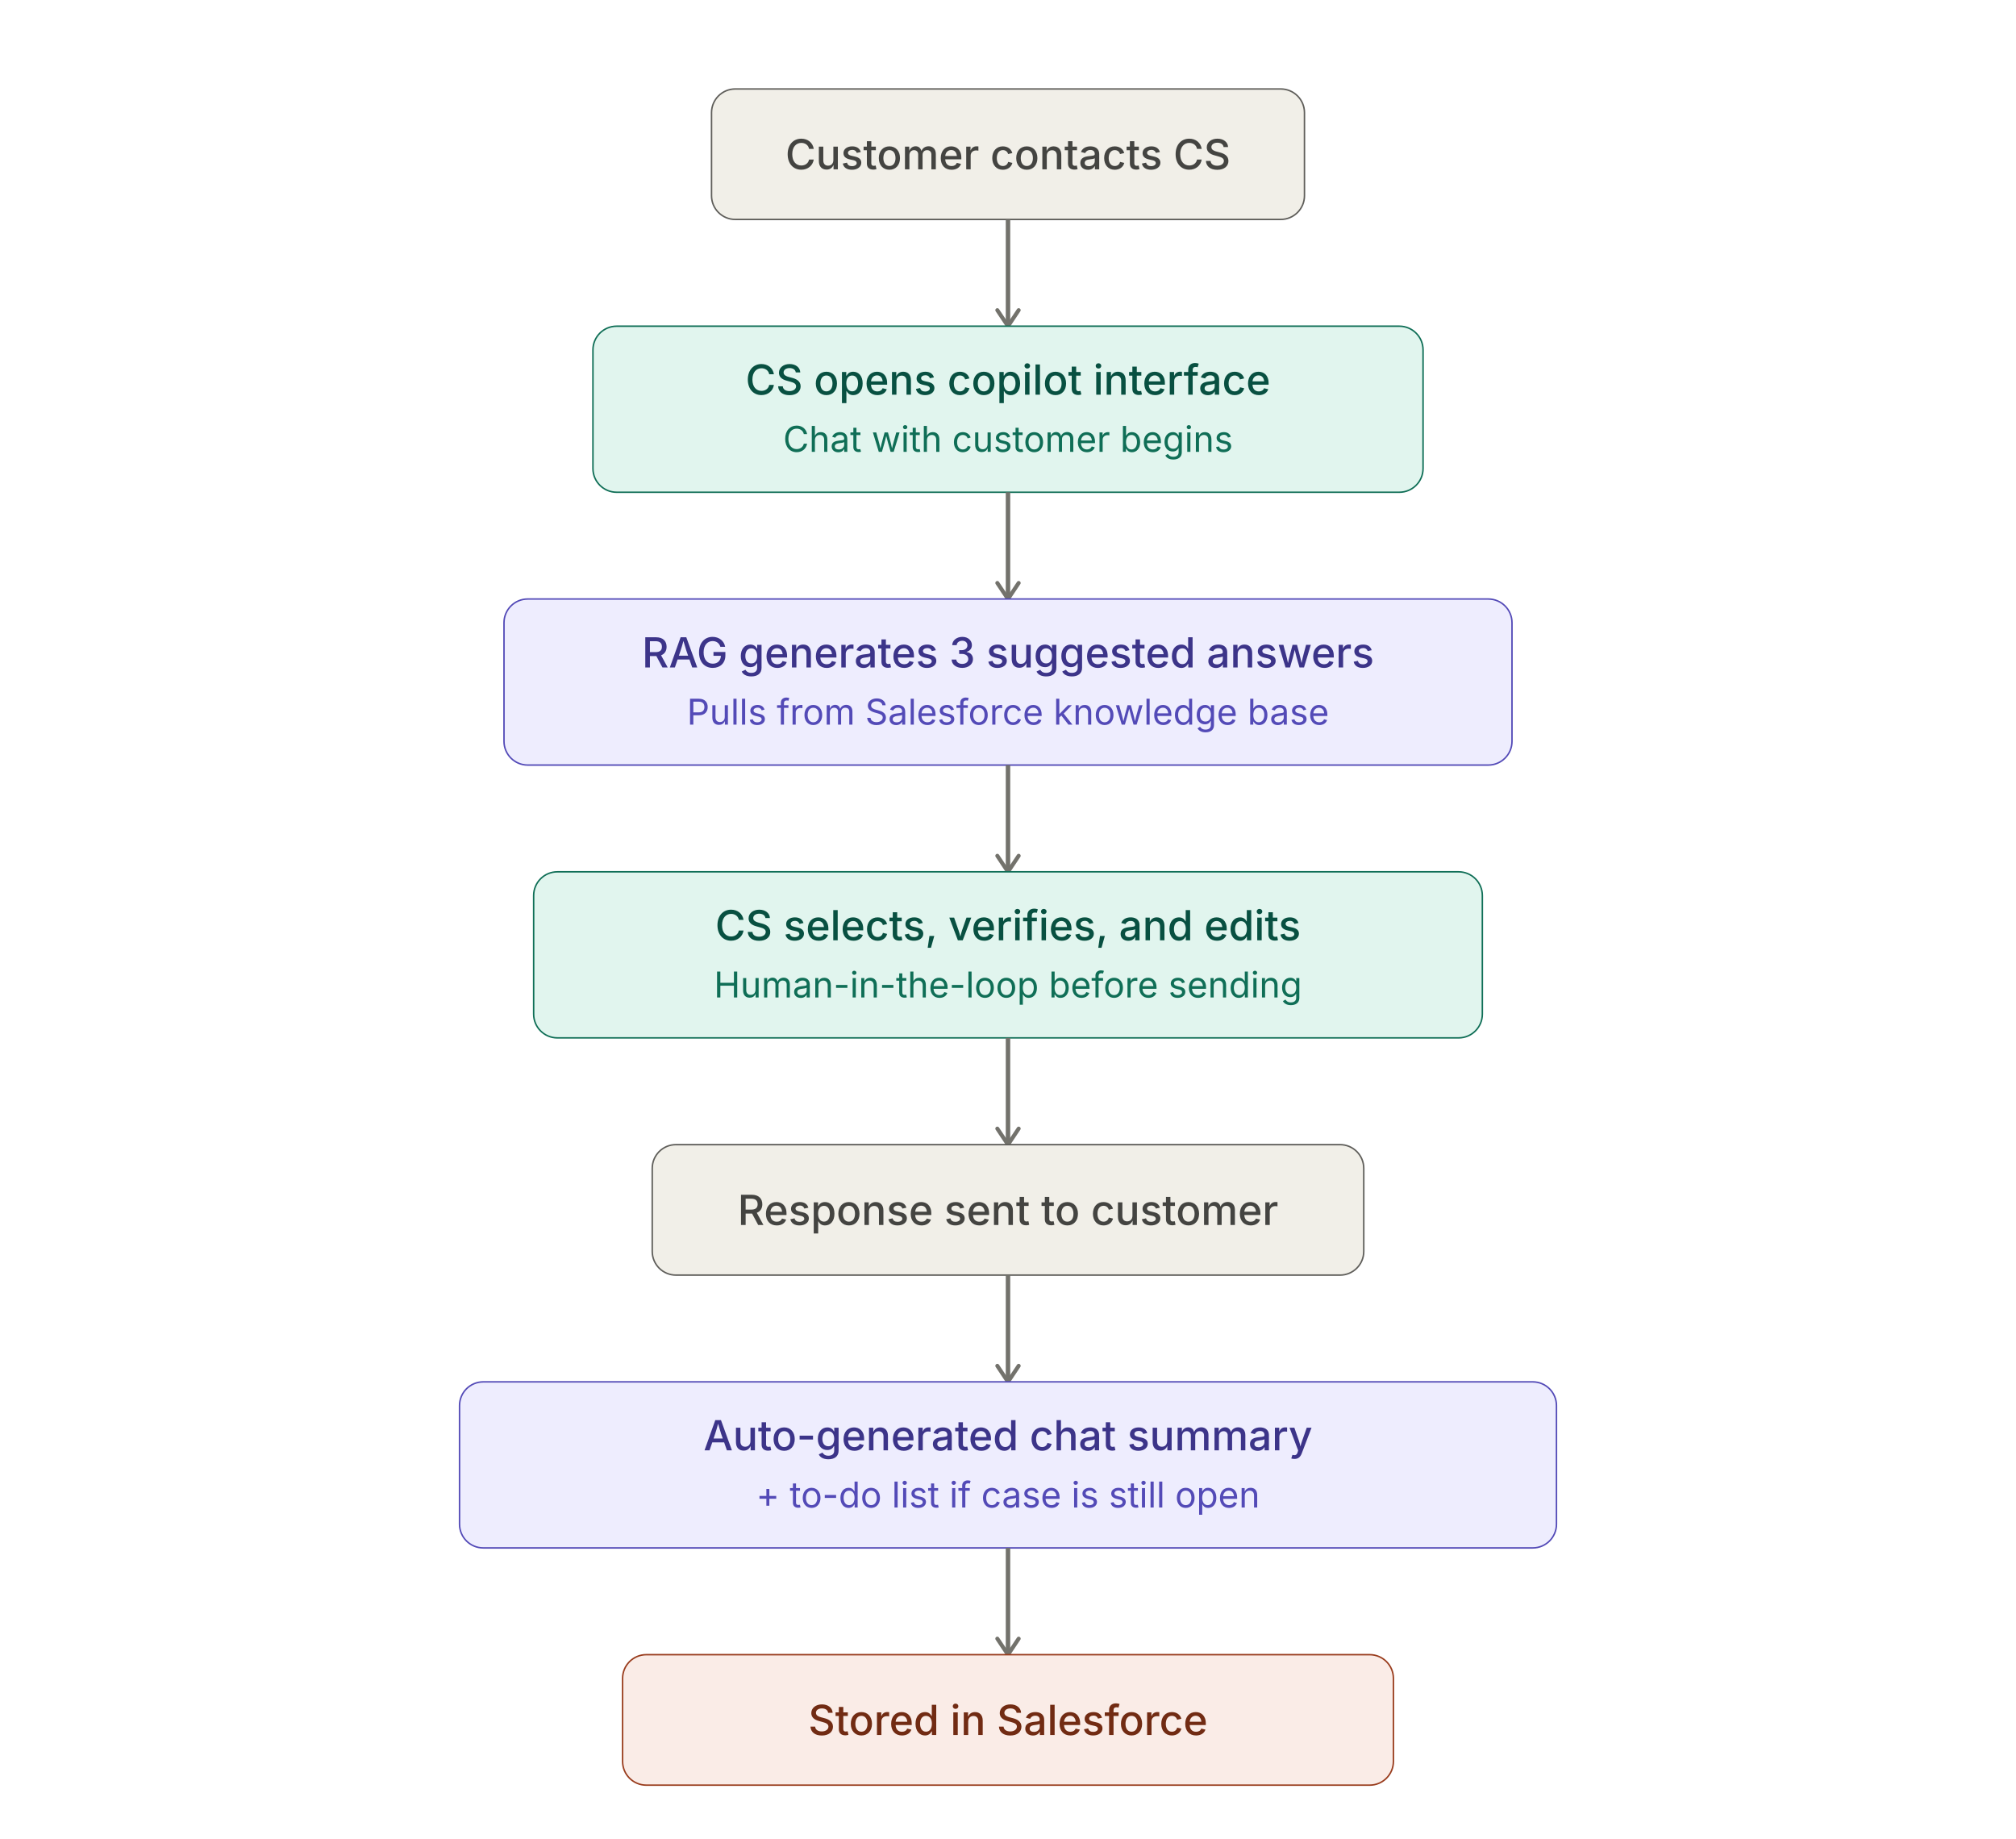
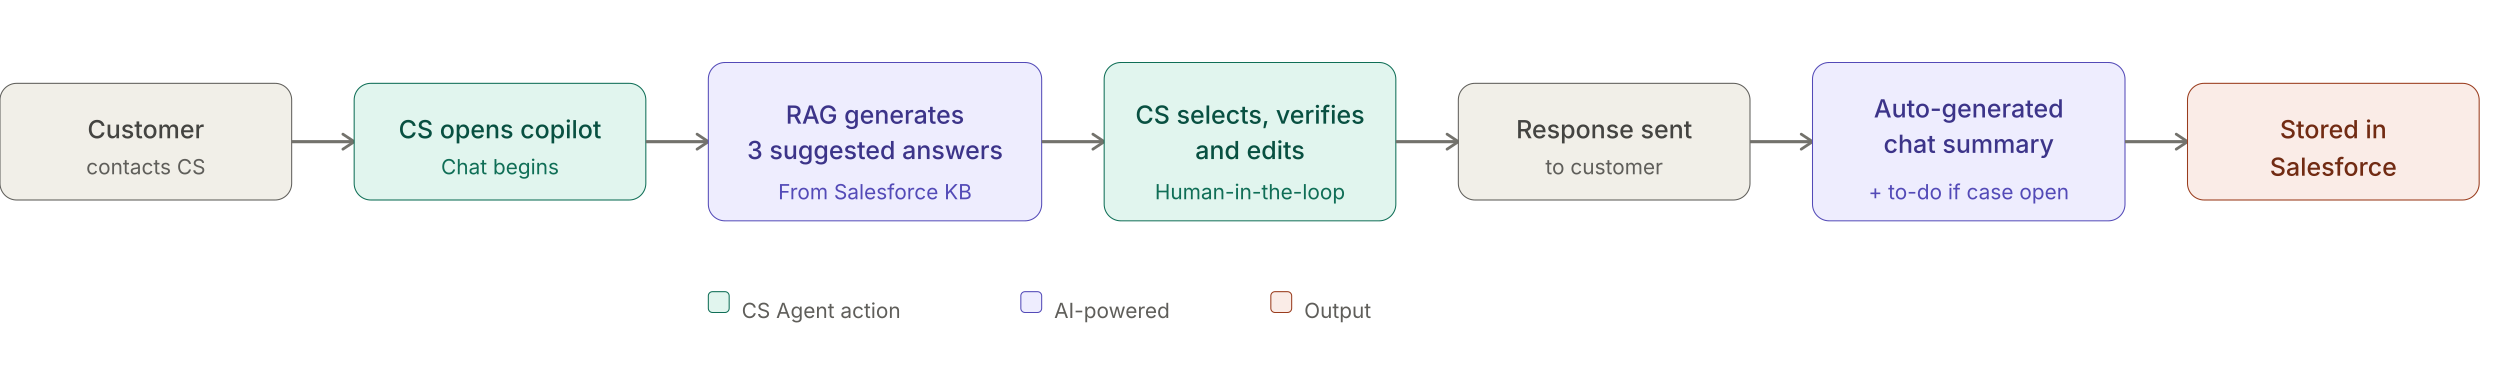
- <svg xmlns="http://www.w3.org/2000/svg" width="100%" viewBox="0 0 680 620">
+ <svg xmlns="http://www.w3.org/2000/svg" width="100%" viewBox="0 0 1200 180">
  <defs>
    <marker id="arrow" viewBox="0 0 10 10" refX="8" refY="5" markerWidth="6" markerHeight="6" orient="auto-start-reverse">
      <path d="M2 1L8 5L2 9" fill="none" stroke="context-stroke" stroke-width="1.5" stroke-linecap="round" stroke-linejoin="round" />
    </marker>
  </defs>
-   <g style="fill:rgb(0, 0, 0);stroke:none;color:rgb(0, 0, 0);stroke-width:1px;stroke-linecap:butt;stroke-linejoin:miter;opacity:1;font-family:&quot;Anthropic Sans&quot;, -apple-system, &quot;system-ui&quot;, &quot;Segoe UI&quot;, sans-serif;font-size:16px;font-weight:400;text-anchor:start;dominant-baseline:auto">
-     <rect x="240" y="30" width="200" height="44" rx="8" stroke-width="0.5" style="fill:rgb(241, 239, 232);stroke:rgb(95, 94, 90);color:rgb(0, 0, 0);stroke-width:0.5px;stroke-linecap:butt;stroke-linejoin:miter;opacity:1;font-family:&quot;Anthropic Sans&quot;, -apple-system, &quot;system-ui&quot;, &quot;Segoe UI&quot;, sans-serif;font-size:16px;font-weight:400;text-anchor:start;dominant-baseline:auto" />
-     <text x="340" y="52" text-anchor="middle" dominant-baseline="central" style="fill:rgb(68, 68, 65);stroke:none;color:rgb(0, 0, 0);stroke-width:1px;stroke-linecap:butt;stroke-linejoin:miter;opacity:1;font-family:&quot;Anthropic Sans&quot;, -apple-system, &quot;system-ui&quot;, &quot;Segoe UI&quot;, sans-serif;font-size:14px;font-weight:500;text-anchor:middle;dominant-baseline:central">Customer contacts CS</text>
+   <g>
+     <rect x="0" y="40" width="140" height="56" rx="8" stroke-width="0.5" style="fill:rgb(241,239,232);stroke:rgb(95,94,90)" />
+     <text x="70" y="62" text-anchor="middle" dominant-baseline="central" style="fill:rgb(68,68,65);font-family:'DM Sans',-apple-system,sans-serif;font-size:12px;font-weight:500">Customer</text>
+     <text x="70" y="80" text-anchor="middle" dominant-baseline="central" style="fill:rgb(95,94,90);font-family:'DM Sans',-apple-system,sans-serif;font-size:10px;font-weight:400">contacts CS</text>
  </g>
-   <line x1="340" y1="74" x2="340" y2="110" marker-end="url(#arrow)" style="fill:none;stroke:rgb(115, 114, 108);color:rgb(0, 0, 0);stroke-width:1.5px;stroke-linecap:butt;stroke-linejoin:miter;opacity:1;font-family:&quot;Anthropic Sans&quot;, -apple-system, &quot;system-ui&quot;, &quot;Segoe UI&quot;, sans-serif;font-size:16px;font-weight:400;text-anchor:start;dominant-baseline:auto" />
-   <g style="fill:rgb(0, 0, 0);stroke:none;color:rgb(0, 0, 0);stroke-width:1px;stroke-linecap:butt;stroke-linejoin:miter;opacity:1;font-family:&quot;Anthropic Sans&quot;, -apple-system, &quot;system-ui&quot;, &quot;Segoe UI&quot;, sans-serif;font-size:16px;font-weight:400;text-anchor:start;dominant-baseline:auto">
-     <rect x="200" y="110" width="280" height="56" rx="8" stroke-width="0.5" style="fill:rgb(225, 245, 238);stroke:rgb(15, 110, 86);color:rgb(0, 0, 0);stroke-width:0.5px;stroke-linecap:butt;stroke-linejoin:miter;opacity:1;font-family:&quot;Anthropic Sans&quot;, -apple-system, &quot;system-ui&quot;, &quot;Segoe UI&quot;, sans-serif;font-size:16px;font-weight:400;text-anchor:start;dominant-baseline:auto" />
-     <text x="340" y="128" text-anchor="middle" dominant-baseline="central" style="fill:rgb(8, 80, 65);stroke:none;color:rgb(0, 0, 0);stroke-width:1px;stroke-linecap:butt;stroke-linejoin:miter;opacity:1;font-family:&quot;Anthropic Sans&quot;, -apple-system, &quot;system-ui&quot;, &quot;Segoe UI&quot;, sans-serif;font-size:14px;font-weight:500;text-anchor:middle;dominant-baseline:central">CS opens copilot interface</text>
-     <text x="340" y="148" text-anchor="middle" dominant-baseline="central" style="fill:rgb(15, 110, 86);stroke:none;color:rgb(0, 0, 0);stroke-width:1px;stroke-linecap:butt;stroke-linejoin:miter;opacity:1;font-family:&quot;Anthropic Sans&quot;, -apple-system, &quot;system-ui&quot;, &quot;Segoe UI&quot;, sans-serif;font-size:12px;font-weight:400;text-anchor:middle;dominant-baseline:central">Chat with customer begins</text>
+   <line x1="140" y1="68" x2="170" y2="68" marker-end="url(#arrow)" style="fill:none;stroke:rgb(115,114,108);stroke-width:1.5px" />
+   <g>
+     <rect x="170" y="40" width="140" height="56" rx="8" stroke-width="0.5" style="fill:rgb(225,245,238);stroke:rgb(15,110,86)" />
+     <text x="240" y="62" text-anchor="middle" dominant-baseline="central" style="fill:rgb(8,80,65);font-family:'DM Sans',-apple-system,sans-serif;font-size:12px;font-weight:500">CS opens copilot</text>
+     <text x="240" y="80" text-anchor="middle" dominant-baseline="central" style="fill:rgb(15,110,86);font-family:'DM Sans',-apple-system,sans-serif;font-size:10px;font-weight:400">Chat begins</text>
  </g>
-   <line x1="340" y1="166" x2="340" y2="202" marker-end="url(#arrow)" style="fill:none;stroke:rgb(115, 114, 108);color:rgb(0, 0, 0);stroke-width:1.5px;stroke-linecap:butt;stroke-linejoin:miter;opacity:1;font-family:&quot;Anthropic Sans&quot;, -apple-system, &quot;system-ui&quot;, &quot;Segoe UI&quot;, sans-serif;font-size:16px;font-weight:400;text-anchor:start;dominant-baseline:auto" />
-   <g style="fill:rgb(0, 0, 0);stroke:none;color:rgb(0, 0, 0);stroke-width:1px;stroke-linecap:butt;stroke-linejoin:miter;opacity:1;font-family:&quot;Anthropic Sans&quot;, -apple-system, &quot;system-ui&quot;, &quot;Segoe UI&quot;, sans-serif;font-size:16px;font-weight:400;text-anchor:start;dominant-baseline:auto">
-     <rect x="170" y="202" width="340" height="56" rx="8" stroke-width="0.5" style="fill:rgb(238, 237, 254);stroke:rgb(83, 74, 183);color:rgb(0, 0, 0);stroke-width:0.5px;stroke-linecap:butt;stroke-linejoin:miter;opacity:1;font-family:&quot;Anthropic Sans&quot;, -apple-system, &quot;system-ui&quot;, &quot;Segoe UI&quot;, sans-serif;font-size:16px;font-weight:400;text-anchor:start;dominant-baseline:auto" />
-     <text x="340" y="220" text-anchor="middle" dominant-baseline="central" style="fill:rgb(60, 52, 137);stroke:none;color:rgb(0, 0, 0);stroke-width:1px;stroke-linecap:butt;stroke-linejoin:miter;opacity:1;font-family:&quot;Anthropic Sans&quot;, -apple-system, &quot;system-ui&quot;, &quot;Segoe UI&quot;, sans-serif;font-size:14px;font-weight:500;text-anchor:middle;dominant-baseline:central">RAG generates 3 suggested answers</text>
-     <text x="340" y="240" text-anchor="middle" dominant-baseline="central" style="fill:rgb(83, 74, 183);stroke:none;color:rgb(0, 0, 0);stroke-width:1px;stroke-linecap:butt;stroke-linejoin:miter;opacity:1;font-family:&quot;Anthropic Sans&quot;, -apple-system, &quot;system-ui&quot;, &quot;Segoe UI&quot;, sans-serif;font-size:12px;font-weight:400;text-anchor:middle;dominant-baseline:central">Pulls from Salesforce knowledge base</text>
+   <line x1="310" y1="68" x2="340" y2="68" marker-end="url(#arrow)" style="fill:none;stroke:rgb(115,114,108);stroke-width:1.5px" />
+   <g>
+     <rect x="340" y="30" width="160" height="76" rx="8" stroke-width="0.5" style="fill:rgb(238,237,254);stroke:rgb(83,74,183)" />
+     <text x="420" y="55" text-anchor="middle" dominant-baseline="central" style="fill:rgb(60,52,137);font-family:'DM Sans',-apple-system,sans-serif;font-size:12px;font-weight:500">RAG generates</text>
+     <text x="420" y="72" text-anchor="middle" dominant-baseline="central" style="fill:rgb(60,52,137);font-family:'DM Sans',-apple-system,sans-serif;font-size:12px;font-weight:500">3 suggested answers</text>
+     <text x="420" y="92" text-anchor="middle" dominant-baseline="central" style="fill:rgb(83,74,183);font-family:'DM Sans',-apple-system,sans-serif;font-size:10px;font-weight:400">From Salesforce KB</text>
  </g>
-   <line x1="340" y1="258" x2="340" y2="294" marker-end="url(#arrow)" style="fill:none;stroke:rgb(115, 114, 108);color:rgb(0, 0, 0);stroke-width:1.5px;stroke-linecap:butt;stroke-linejoin:miter;opacity:1;font-family:&quot;Anthropic Sans&quot;, -apple-system, &quot;system-ui&quot;, &quot;Segoe UI&quot;, sans-serif;font-size:16px;font-weight:400;text-anchor:start;dominant-baseline:auto" />
-   <g style="fill:rgb(0, 0, 0);stroke:none;color:rgb(0, 0, 0);stroke-width:1px;stroke-linecap:butt;stroke-linejoin:miter;opacity:1;font-family:&quot;Anthropic Sans&quot;, -apple-system, &quot;system-ui&quot;, &quot;Segoe UI&quot;, sans-serif;font-size:16px;font-weight:400;text-anchor:start;dominant-baseline:auto">
-     <rect x="180" y="294" width="320" height="56" rx="8" stroke-width="0.5" style="fill:rgb(225, 245, 238);stroke:rgb(15, 110, 86);color:rgb(0, 0, 0);stroke-width:0.5px;stroke-linecap:butt;stroke-linejoin:miter;opacity:1;font-family:&quot;Anthropic Sans&quot;, -apple-system, &quot;system-ui&quot;, &quot;Segoe UI&quot;, sans-serif;font-size:16px;font-weight:400;text-anchor:start;dominant-baseline:auto" />
-     <text x="340" y="312" text-anchor="middle" dominant-baseline="central" style="fill:rgb(8, 80, 65);stroke:none;color:rgb(0, 0, 0);stroke-width:1px;stroke-linecap:butt;stroke-linejoin:miter;opacity:1;font-family:&quot;Anthropic Sans&quot;, -apple-system, &quot;system-ui&quot;, &quot;Segoe UI&quot;, sans-serif;font-size:14px;font-weight:500;text-anchor:middle;dominant-baseline:central">CS selects, verifies, and edits</text>
-     <text x="340" y="332" text-anchor="middle" dominant-baseline="central" style="fill:rgb(15, 110, 86);stroke:none;color:rgb(0, 0, 0);stroke-width:1px;stroke-linecap:butt;stroke-linejoin:miter;opacity:1;font-family:&quot;Anthropic Sans&quot;, -apple-system, &quot;system-ui&quot;, &quot;Segoe UI&quot;, sans-serif;font-size:12px;font-weight:400;text-anchor:middle;dominant-baseline:central">Human-in-the-loop before sending</text>
+   <line x1="500" y1="68" x2="530" y2="68" marker-end="url(#arrow)" style="fill:none;stroke:rgb(115,114,108);stroke-width:1.5px" />
+   <g>
+     <rect x="530" y="30" width="140" height="76" rx="8" stroke-width="0.5" style="fill:rgb(225,245,238);stroke:rgb(15,110,86)" />
+     <text x="600" y="55" text-anchor="middle" dominant-baseline="central" style="fill:rgb(8,80,65);font-family:'DM Sans',-apple-system,sans-serif;font-size:12px;font-weight:500">CS selects, verifies</text>
+     <text x="600" y="72" text-anchor="middle" dominant-baseline="central" style="fill:rgb(8,80,65);font-family:'DM Sans',-apple-system,sans-serif;font-size:12px;font-weight:500">and edits</text>
+     <text x="600" y="92" text-anchor="middle" dominant-baseline="central" style="fill:rgb(15,110,86);font-family:'DM Sans',-apple-system,sans-serif;font-size:10px;font-weight:400">Human-in-the-loop</text>
  </g>
-   <line x1="340" y1="350" x2="340" y2="386" marker-end="url(#arrow)" style="fill:none;stroke:rgb(115, 114, 108);color:rgb(0, 0, 0);stroke-width:1.5px;stroke-linecap:butt;stroke-linejoin:miter;opacity:1;font-family:&quot;Anthropic Sans&quot;, -apple-system, &quot;system-ui&quot;, &quot;Segoe UI&quot;, sans-serif;font-size:16px;font-weight:400;text-anchor:start;dominant-baseline:auto" />
-   <g style="fill:rgb(0, 0, 0);stroke:none;color:rgb(0, 0, 0);stroke-width:1px;stroke-linecap:butt;stroke-linejoin:miter;opacity:1;font-family:&quot;Anthropic Sans&quot;, -apple-system, &quot;system-ui&quot;, &quot;Segoe UI&quot;, sans-serif;font-size:16px;font-weight:400;text-anchor:start;dominant-baseline:auto">
-     <rect x="220" y="386" width="240" height="44" rx="8" stroke-width="0.5" style="fill:rgb(241, 239, 232);stroke:rgb(95, 94, 90);color:rgb(0, 0, 0);stroke-width:0.5px;stroke-linecap:butt;stroke-linejoin:miter;opacity:1;font-family:&quot;Anthropic Sans&quot;, -apple-system, &quot;system-ui&quot;, &quot;Segoe UI&quot;, sans-serif;font-size:16px;font-weight:400;text-anchor:start;dominant-baseline:auto" />
-     <text x="340" y="408" text-anchor="middle" dominant-baseline="central" style="fill:rgb(68, 68, 65);stroke:none;color:rgb(0, 0, 0);stroke-width:1px;stroke-linecap:butt;stroke-linejoin:miter;opacity:1;font-family:&quot;Anthropic Sans&quot;, -apple-system, &quot;system-ui&quot;, &quot;Segoe UI&quot;, sans-serif;font-size:14px;font-weight:500;text-anchor:middle;dominant-baseline:central">Response sent to customer</text>
+   <line x1="670" y1="68" x2="700" y2="68" marker-end="url(#arrow)" style="fill:none;stroke:rgb(115,114,108);stroke-width:1.5px" />
+   <g>
+     <rect x="700" y="40" width="140" height="56" rx="8" stroke-width="0.5" style="fill:rgb(241,239,232);stroke:rgb(95,94,90)" />
+     <text x="770" y="62" text-anchor="middle" dominant-baseline="central" style="fill:rgb(68,68,65);font-family:'DM Sans',-apple-system,sans-serif;font-size:12px;font-weight:500">Response sent</text>
+     <text x="770" y="80" text-anchor="middle" dominant-baseline="central" style="fill:rgb(95,94,90);font-family:'DM Sans',-apple-system,sans-serif;font-size:10px;font-weight:400">to customer</text>
  </g>
-   <line x1="340" y1="430" x2="340" y2="466" marker-end="url(#arrow)" style="fill:none;stroke:rgb(115, 114, 108);color:rgb(0, 0, 0);stroke-width:1.5px;stroke-linecap:butt;stroke-linejoin:miter;opacity:1;font-family:&quot;Anthropic Sans&quot;, -apple-system, &quot;system-ui&quot;, &quot;Segoe UI&quot;, sans-serif;font-size:16px;font-weight:400;text-anchor:start;dominant-baseline:auto" />
-   <g style="fill:rgb(0, 0, 0);stroke:none;color:rgb(0, 0, 0);stroke-width:1px;stroke-linecap:butt;stroke-linejoin:miter;opacity:1;font-family:&quot;Anthropic Sans&quot;, -apple-system, &quot;system-ui&quot;, &quot;Segoe UI&quot;, sans-serif;font-size:16px;font-weight:400;text-anchor:start;dominant-baseline:auto">
-     <rect x="155" y="466" width="370" height="56" rx="8" stroke-width="0.5" style="fill:rgb(238, 237, 254);stroke:rgb(83, 74, 183);color:rgb(0, 0, 0);stroke-width:0.5px;stroke-linecap:butt;stroke-linejoin:miter;opacity:1;font-family:&quot;Anthropic Sans&quot;, -apple-system, &quot;system-ui&quot;, &quot;Segoe UI&quot;, sans-serif;font-size:16px;font-weight:400;text-anchor:start;dominant-baseline:auto" />
-     <text x="340" y="484" text-anchor="middle" dominant-baseline="central" style="fill:rgb(60, 52, 137);stroke:none;color:rgb(0, 0, 0);stroke-width:1px;stroke-linecap:butt;stroke-linejoin:miter;opacity:1;font-family:&quot;Anthropic Sans&quot;, -apple-system, &quot;system-ui&quot;, &quot;Segoe UI&quot;, sans-serif;font-size:14px;font-weight:500;text-anchor:middle;dominant-baseline:central">Auto-generated chat summary</text>
-     <text x="340" y="504" text-anchor="middle" dominant-baseline="central" style="fill:rgb(83, 74, 183);stroke:none;color:rgb(0, 0, 0);stroke-width:1px;stroke-linecap:butt;stroke-linejoin:miter;opacity:1;font-family:&quot;Anthropic Sans&quot;, -apple-system, &quot;system-ui&quot;, &quot;Segoe UI&quot;, sans-serif;font-size:12px;font-weight:400;text-anchor:middle;dominant-baseline:central">+ to-do list if case is still open</text>
+   <line x1="840" y1="68" x2="870" y2="68" marker-end="url(#arrow)" style="fill:none;stroke:rgb(115,114,108);stroke-width:1.5px" />
+   <g>
+     <rect x="870" y="30" width="150" height="76" rx="8" stroke-width="0.5" style="fill:rgb(238,237,254);stroke:rgb(83,74,183)" />
+     <text x="945" y="52" text-anchor="middle" dominant-baseline="central" style="fill:rgb(60,52,137);font-family:'DM Sans',-apple-system,sans-serif;font-size:12px;font-weight:500">Auto-generated</text>
+     <text x="945" y="69" text-anchor="middle" dominant-baseline="central" style="fill:rgb(60,52,137);font-family:'DM Sans',-apple-system,sans-serif;font-size:12px;font-weight:500">chat summary</text>
+     <text x="945" y="92" text-anchor="middle" dominant-baseline="central" style="fill:rgb(83,74,183);font-family:'DM Sans',-apple-system,sans-serif;font-size:10px;font-weight:400">+ to-do if case open</text>
  </g>
-   <line x1="340" y1="522" x2="340" y2="558" marker-end="url(#arrow)" style="fill:none;stroke:rgb(115, 114, 108);color:rgb(0, 0, 0);stroke-width:1.5px;stroke-linecap:butt;stroke-linejoin:miter;opacity:1;font-family:&quot;Anthropic Sans&quot;, -apple-system, &quot;system-ui&quot;, &quot;Segoe UI&quot;, sans-serif;font-size:16px;font-weight:400;text-anchor:start;dominant-baseline:auto" />
-   <g style="fill:rgb(0, 0, 0);stroke:none;color:rgb(0, 0, 0);stroke-width:1px;stroke-linecap:butt;stroke-linejoin:miter;opacity:1;font-family:&quot;Anthropic Sans&quot;, -apple-system, &quot;system-ui&quot;, &quot;Segoe UI&quot;, sans-serif;font-size:16px;font-weight:400;text-anchor:start;dominant-baseline:auto">
-     <rect x="210" y="558" width="260" height="44" rx="8" stroke-width="0.5" style="fill:rgb(250, 236, 231);stroke:rgb(153, 60, 29);color:rgb(0, 0, 0);stroke-width:0.5px;stroke-linecap:butt;stroke-linejoin:miter;opacity:1;font-family:&quot;Anthropic Sans&quot;, -apple-system, &quot;system-ui&quot;, &quot;Segoe UI&quot;, sans-serif;font-size:16px;font-weight:400;text-anchor:start;dominant-baseline:auto" />
-     <text x="340" y="580" text-anchor="middle" dominant-baseline="central" style="fill:rgb(113, 43, 19);stroke:none;color:rgb(0, 0, 0);stroke-width:1px;stroke-linecap:butt;stroke-linejoin:miter;opacity:1;font-family:&quot;Anthropic Sans&quot;, -apple-system, &quot;system-ui&quot;, &quot;Segoe UI&quot;, sans-serif;font-size:14px;font-weight:500;text-anchor:middle;dominant-baseline:central">Stored in Salesforce</text>
+   <line x1="1020" y1="68" x2="1050" y2="68" marker-end="url(#arrow)" style="fill:none;stroke:rgb(115,114,108);stroke-width:1.5px" />
+   <g>
+     <rect x="1050" y="40" width="140" height="56" rx="8" stroke-width="0.5" style="fill:rgb(250,236,231);stroke:rgb(153,60,29)" />
+     <text x="1120" y="62" text-anchor="middle" dominant-baseline="central" style="fill:rgb(113,43,19);font-family:'DM Sans',-apple-system,sans-serif;font-size:12px;font-weight:500">Stored in</text>
+     <text x="1120" y="80" text-anchor="middle" dominant-baseline="central" style="fill:rgb(113,43,19);font-family:'DM Sans',-apple-system,sans-serif;font-size:12px;font-weight:500">Salesforce</text>
+   </g>
+   <g>
+     <rect x="340" y="140" width="10" height="10" rx="2" style="fill:rgb(225,245,238);stroke:rgb(15,110,86);stroke-width:0.5" />
+     <text x="356" y="149" dominant-baseline="central" style="fill:rgb(95,94,90);font-family:'DM Sans',-apple-system,sans-serif;font-size:10px">CS Agent action</text>
+     <rect x="490" y="140" width="10" height="10" rx="2" style="fill:rgb(238,237,254);stroke:rgb(83,74,183);stroke-width:0.5" />
+     <text x="506" y="149" dominant-baseline="central" style="fill:rgb(95,94,90);font-family:'DM Sans',-apple-system,sans-serif;font-size:10px">AI-powered</text>
+     <rect x="610" y="140" width="10" height="10" rx="2" style="fill:rgb(250,236,231);stroke:rgb(153,60,29);stroke-width:0.5" />
+     <text x="626" y="149" dominant-baseline="central" style="fill:rgb(95,94,90);font-family:'DM Sans',-apple-system,sans-serif;font-size:10px">Output</text>
  </g>
</svg>
